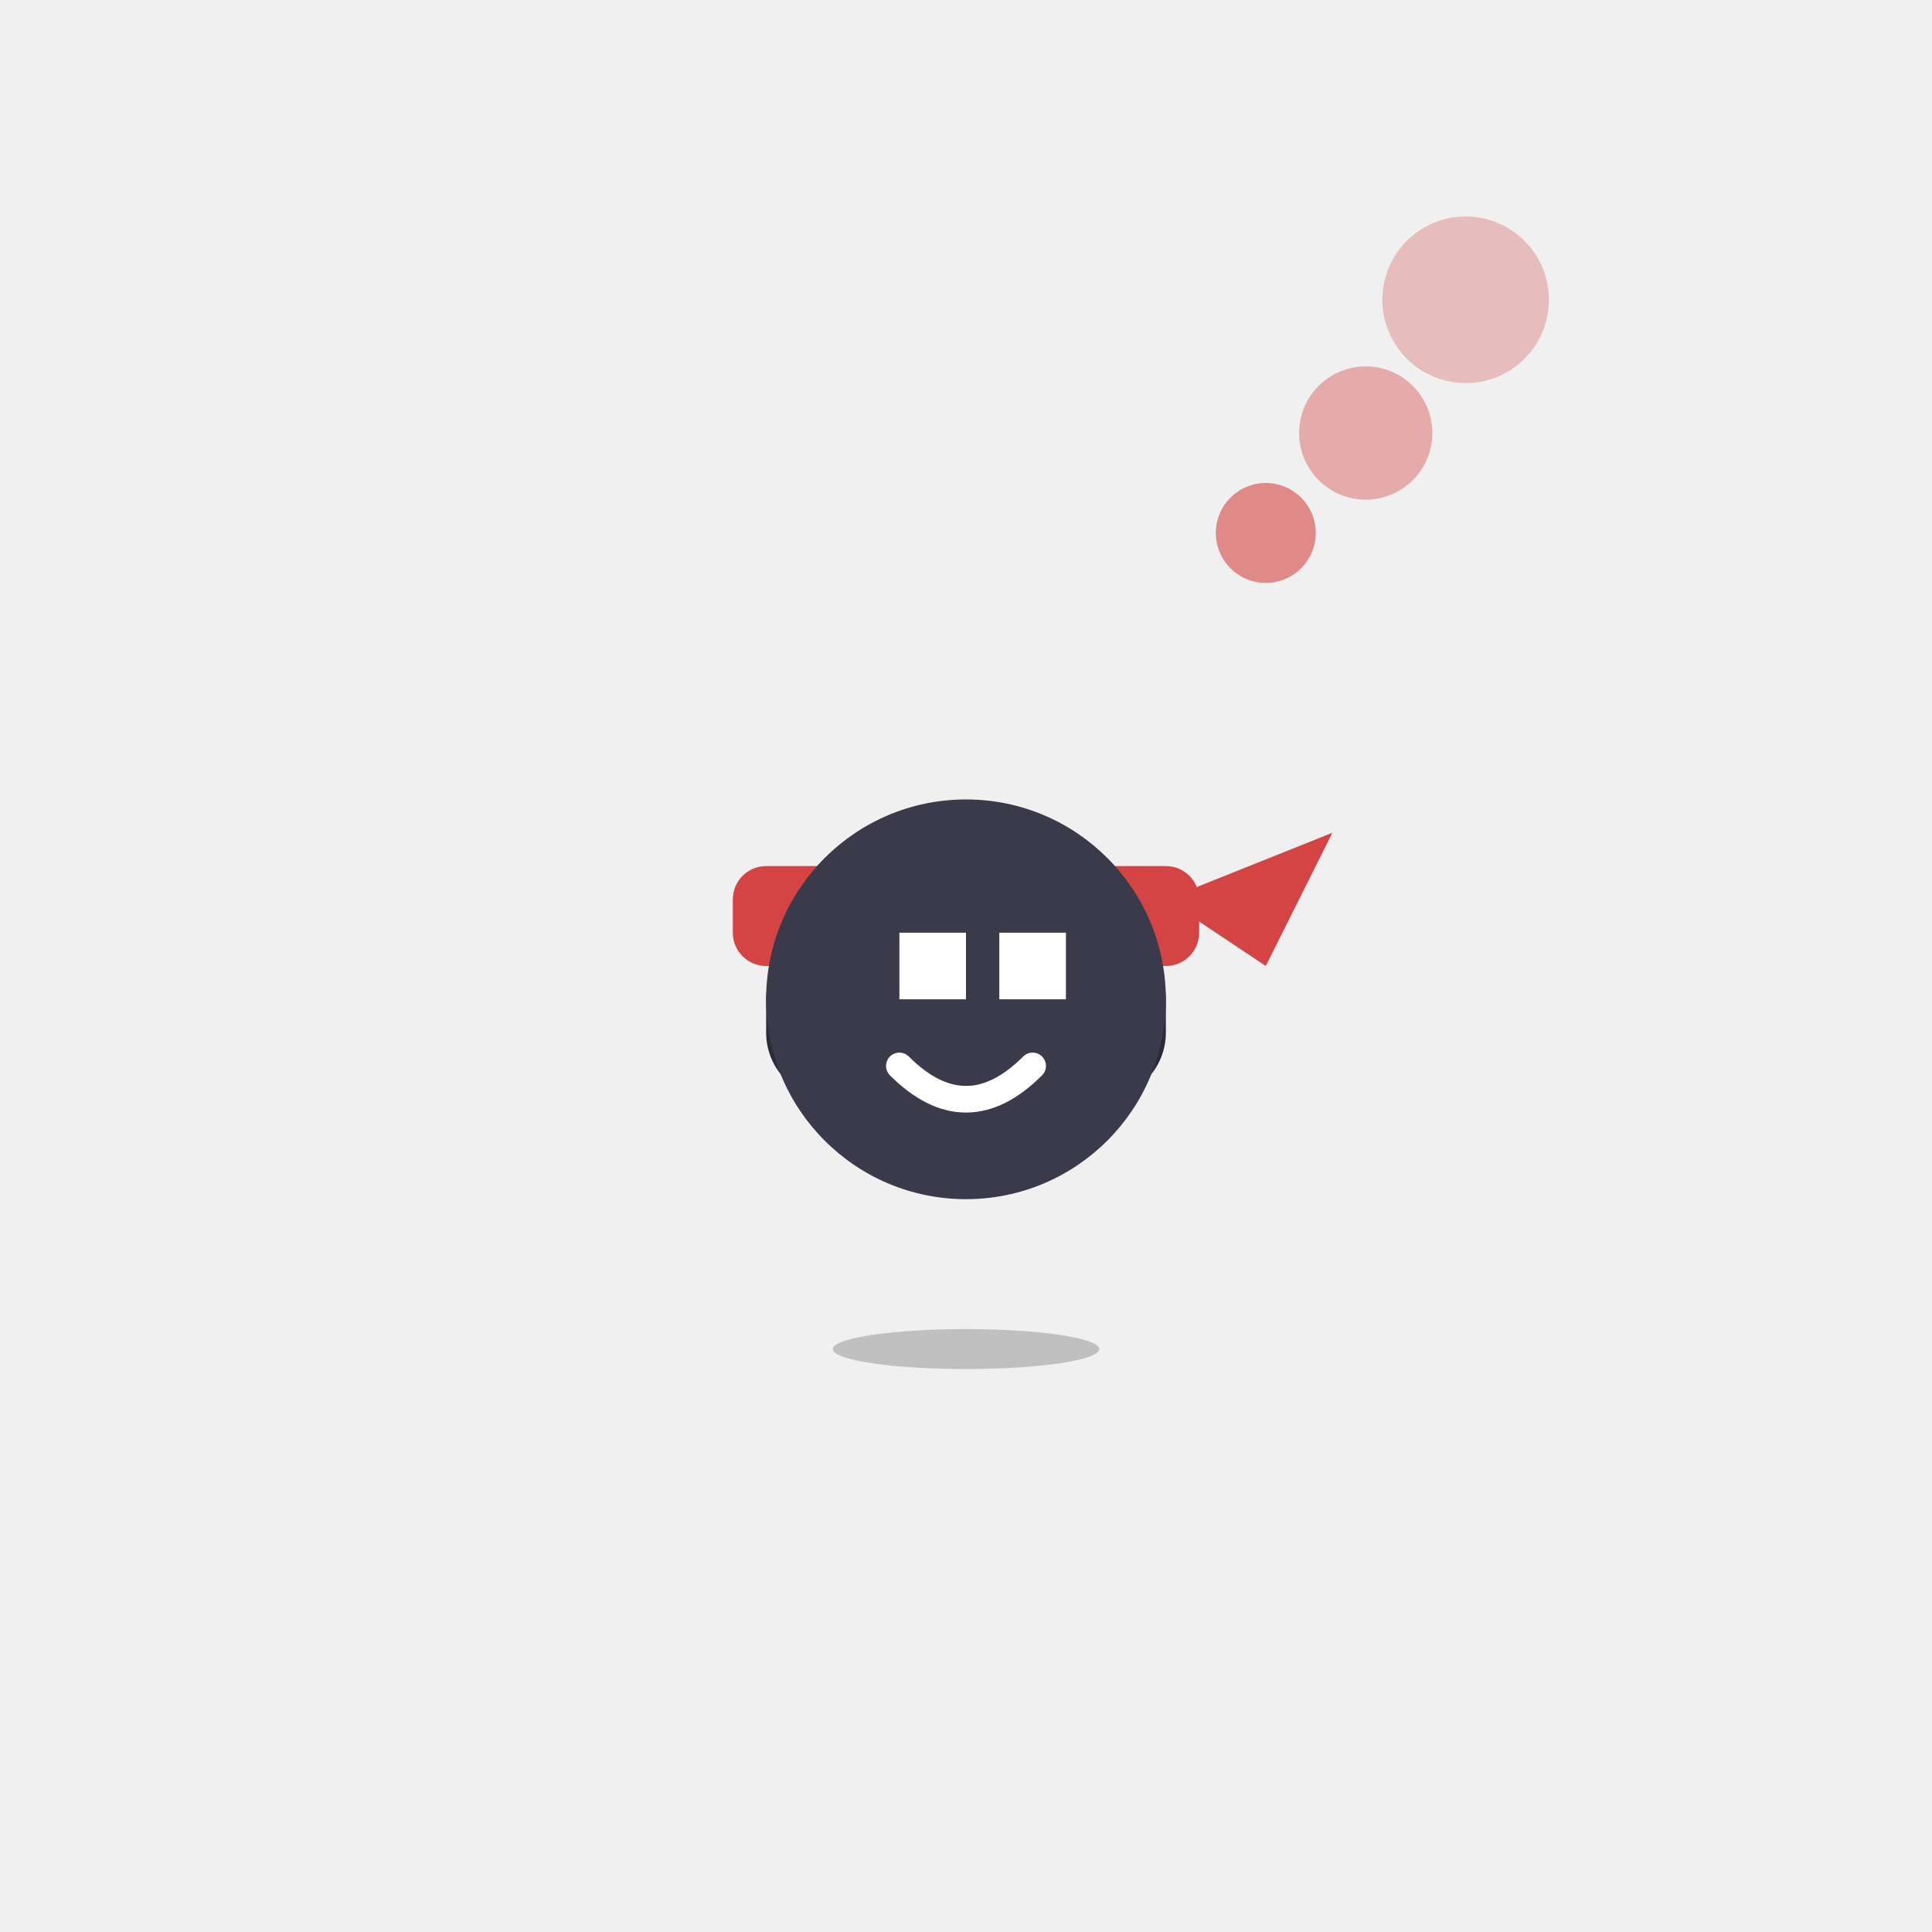
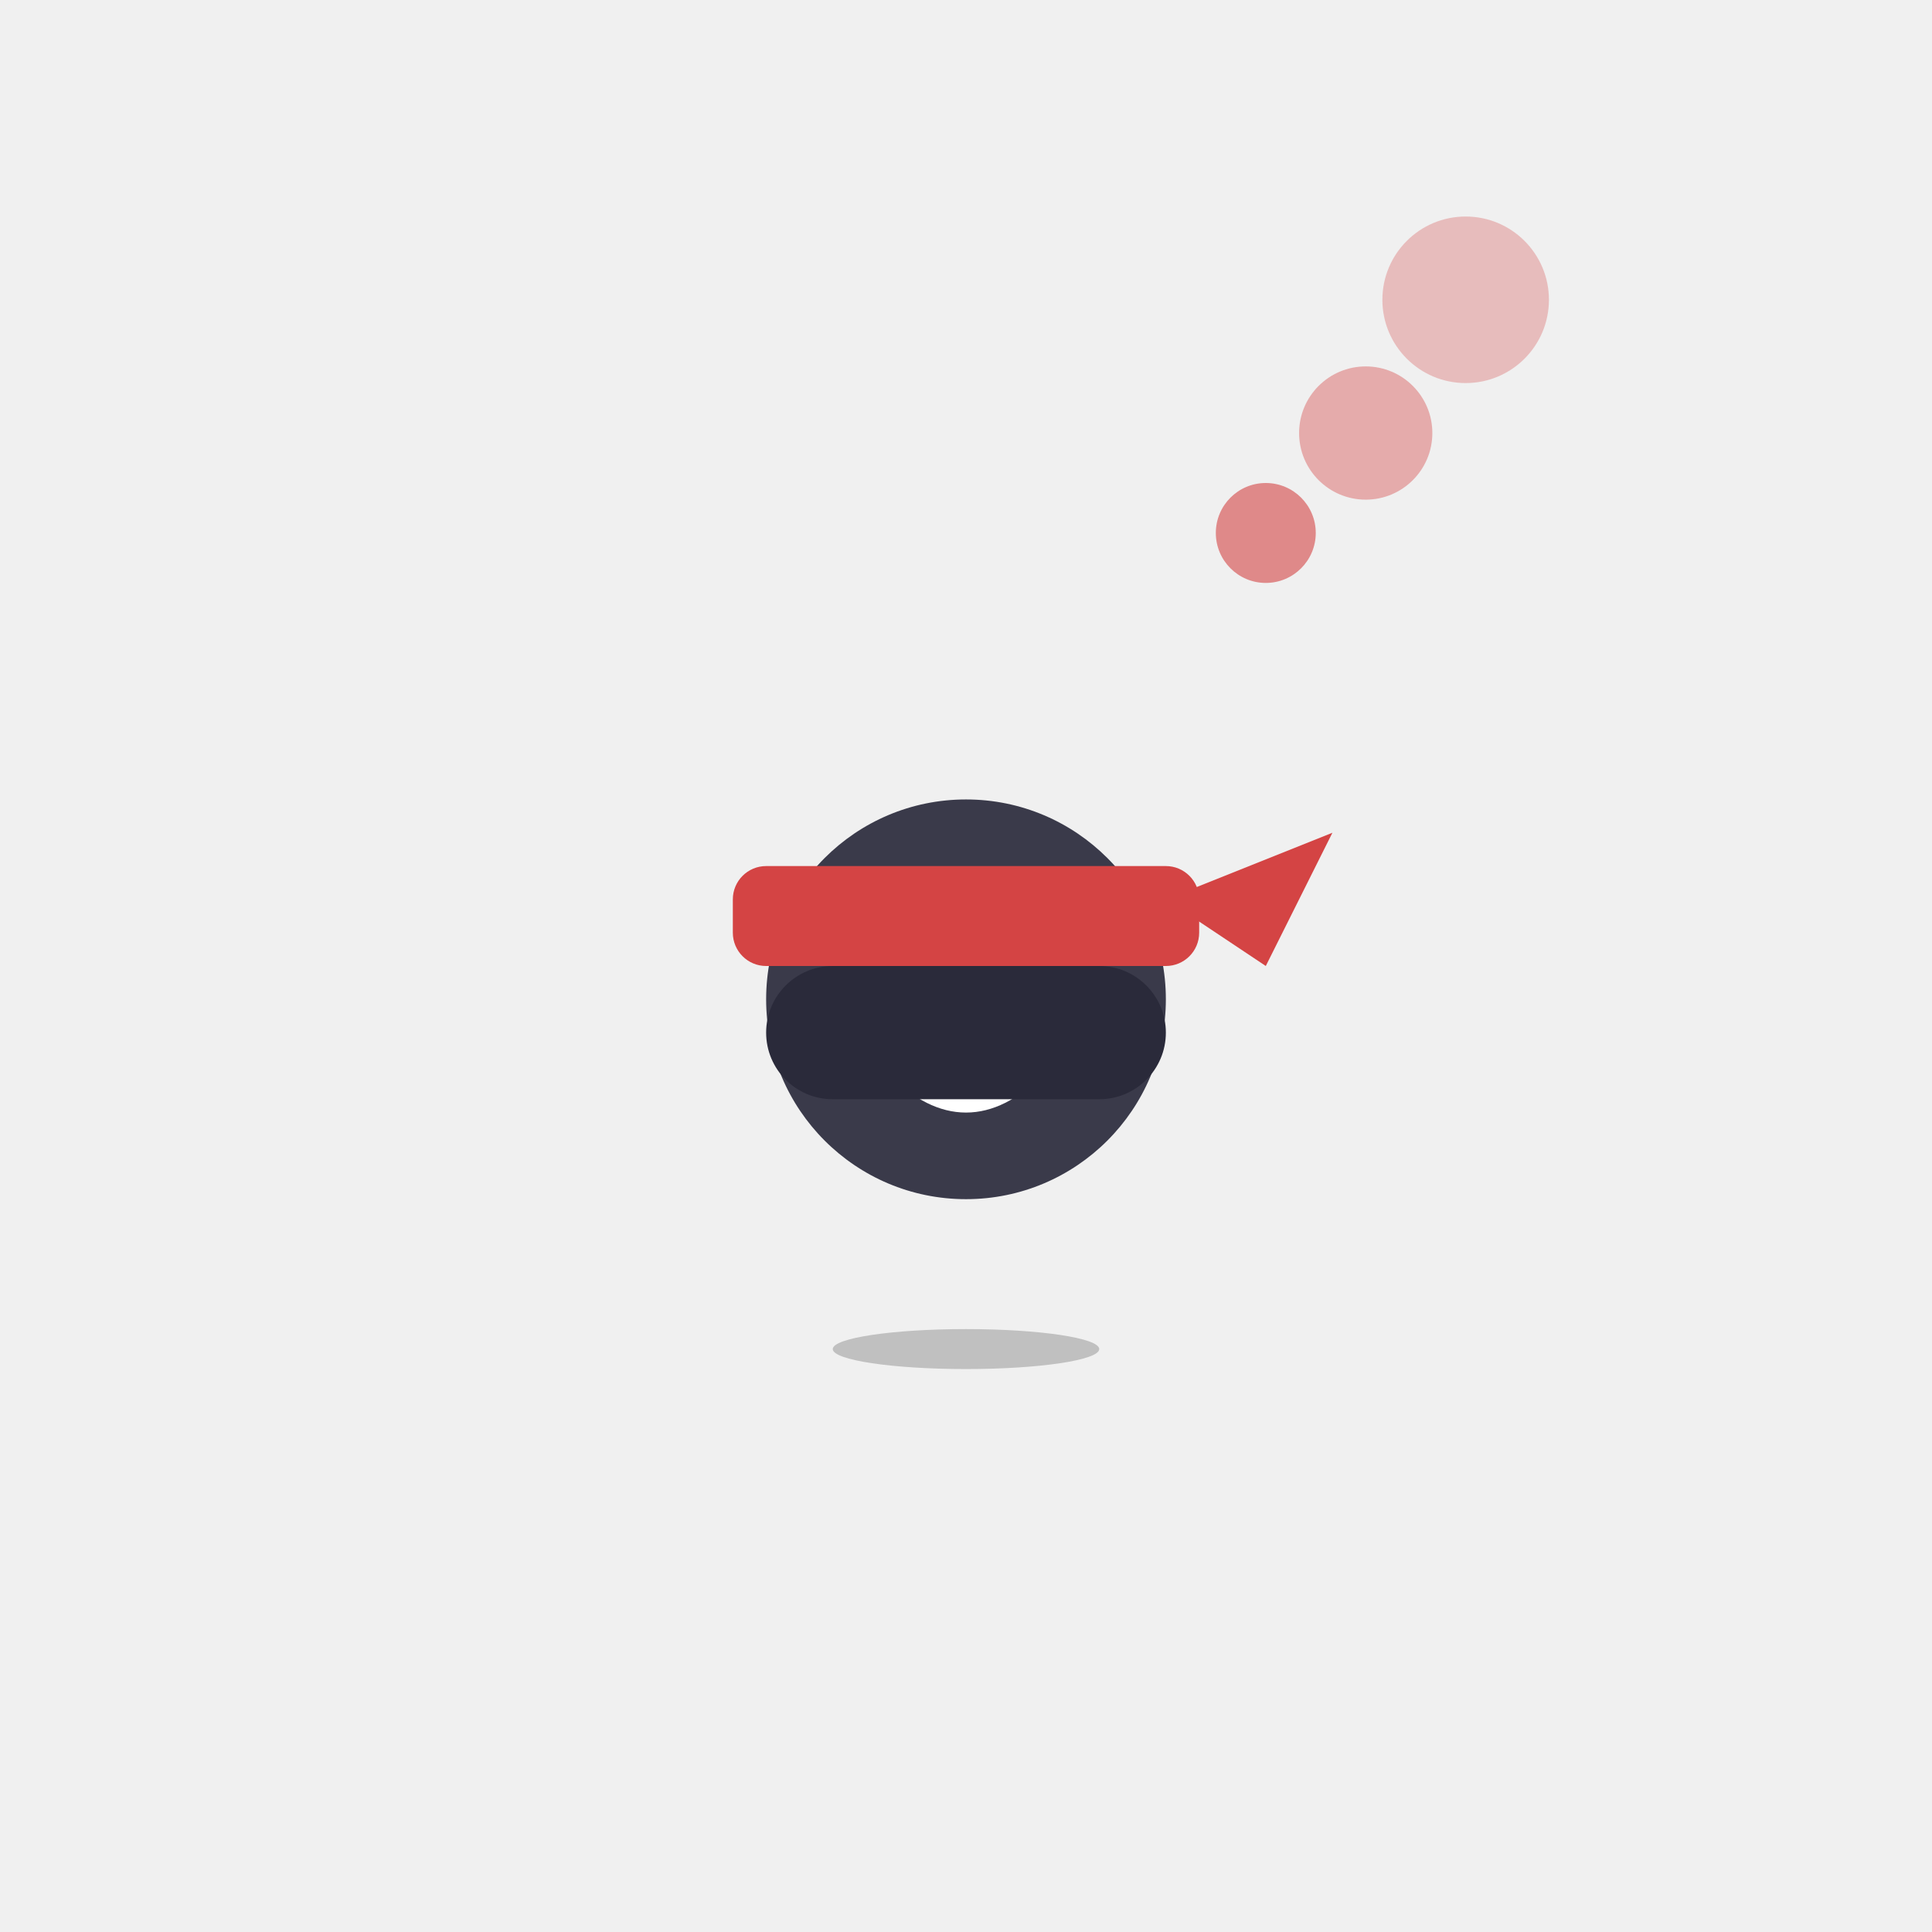
<svg xmlns="http://www.w3.org/2000/svg" viewBox="-18 -18 58 58" fill="none">
  <defs>
    <style>
-       .idle-body {
-         transform-origin: 11px 18px;
-         animation: idle-breathe 3.2s ease-in-out infinite, idle-sway 6s ease-in-out infinite;
-         
-       }
-       .idle-eye {
-         transform-origin: 11px 11px;
-         animation: idle-blink 4s ease-in-out infinite;
-       }
-       .idle-shadow {
-         transform-origin: 11px 22.5px;
-         animation: idle-shadow-pulse 3.2s ease-in-out infinite;
-       }
+       .idle-body { transform-origin: 11px 18px; animation: idle-breathe 3.2s ease-in-out infinite, idle-sway 6s ease-in-out infinite;  }
+       .idle-eye { transform-origin: 11px 11px; animation: idle-blink 4s ease-in-out infinite; }
+       .idle-shadow { transform-origin: 11px 22.5px; animation: idle-shadow-pulse 3.2s ease-in-out infinite; }
      .think-bubble { animation: think-bubble-float 3s ease-in-out infinite; }
      .zzz text { animation: zzz-float 2s ease-in-out infinite; }
-       @keyframes idle-breathe {
-         0%,100% { transform: scaleY(1) translateY(0); }
-         50%     { transform: scaleY(0.97) translateY(0.3px); }
-       }
-       @keyframes idle-sway {
-         0%,100% { transform: rotate(0deg); }
-         25%     { transform: rotate(1.2deg); }
-         75%     { transform: rotate(-1.2deg); }
-       }
-       @keyframes idle-blink {
-         0%,8%,100% { transform: scaleY(1); }
-         4%          { transform: scaleY(0.08); }
-       }
-       @keyframes idle-shadow-pulse {
-         0%,100% { transform: scaleX(1); opacity: 0.35; }
-         50%     { transform: scaleX(0.96); opacity: 0.28; }
-       }
-       @keyframes wk-bob {
-         0%,100% { transform: translateY(0); }
-         50%     { transform: translateY(-1.5px); }
-       }
-       @keyframes happy-bounce {
-         0%,100% { transform: translateY(0) rotate(0); }
-         50%     { transform: translateY(-3px) rotate(3deg); }
-       }
-       @keyframes think-bubble-float {
-         0%,100% { transform: translateY(0); opacity: 0.8; }
-         50%     { transform: translateY(-2px); opacity: 1; }
-       }
-       @keyframes zzz-float {
-         0%,100% { transform: translateY(0); opacity: 0.3; }
-         50%     { transform: translateY(-3px); opacity: 0.8; }
-       }
+       @keyframes idle-breathe { 0%,100% { transform: scaleY(1) translateY(0); } 50% { transform: scaleY(0.97) translateY(0.3px); } }
+       @keyframes idle-sway { 0%,100% { transform: rotate(0deg); } 25% { transform: rotate(1.2deg); } 75% { transform: rotate(-1.2deg); } }
+       @keyframes idle-blink { 0%,8%,100% { transform: scaleY(1); } 4% { transform: scaleY(0.08); } }
+       @keyframes idle-shadow-pulse { 0%,100% { transform: scaleX(1); opacity: 0.35; } 50% { transform: scaleX(0.96); opacity: 0.28; } }
+       @keyframes wk-bob { 0%,100% { transform: translateY(0); } 50% { transform: translateY(-1.5px); } }
+       @keyframes happy-bounce { 0%,100% { transform: translateY(0) rotate(0); } 50% { transform: translateY(-3px) rotate(3deg); } }
+       @keyframes think-bubble-float { 0%,100% { transform: translateY(0); opacity: 0.8; } 50% { transform: translateY(-2px); opacity: 1; } }
+       @keyframes zzz-float { 0%,100% { transform: translateY(0); opacity: 0.3; } 50% { transform: translateY(-3px); opacity: 0.8; } }
    </style>
  </defs>
  <ellipse class="idle-shadow" cx="11" cy="22.5" rx="4" ry="0.6" fill="#c0c0c0" />
  <g class="idle-body">
-     <rect x="4" y="8" width="14" height="3" rx="1" fill="#D44444" />
-     <polygon points="17,9 22,7 20,11" fill="#D44444" />
-     <rect x="5" y="10" width="12" height="5" rx="2" fill="#2A2A3A" />
    <rect x="5" y="6" width="12" height="12" rx="6" fill="#3A3A4A" />
    <g class="idle-eye">
      <rect x="9" y="10" width="2" height="2" fill="#FFFFFF" />
      <rect x="12" y="10" width="2" height="2" fill="#FFFFFF" />
    </g>
    <path d="M9 14 Q11 16 13 14" stroke="#FFFFFF" stroke-width="0.8" stroke-linecap="round" fill="none" />
+     <rect x="4" y="8" width="14" height="3" rx="1" fill="#D44444" />
+     <polygon points="17,9 22,7 20,11" fill="#D44444" />
+     <rect x="5" y="11" width="12" height="4" rx="2" fill="#2A2A3A" />
  </g>
  <g class="think-bubble">
    <circle cx="20" cy="-2" r="1.5" fill="#D44444" opacity="0.6" />
    <circle cx="23" cy="-5" r="2" fill="#D44444" opacity="0.4" />
    <circle cx="26" cy="-9" r="2.5" fill="#D44444" opacity="0.3" />
  </g>
</svg>
